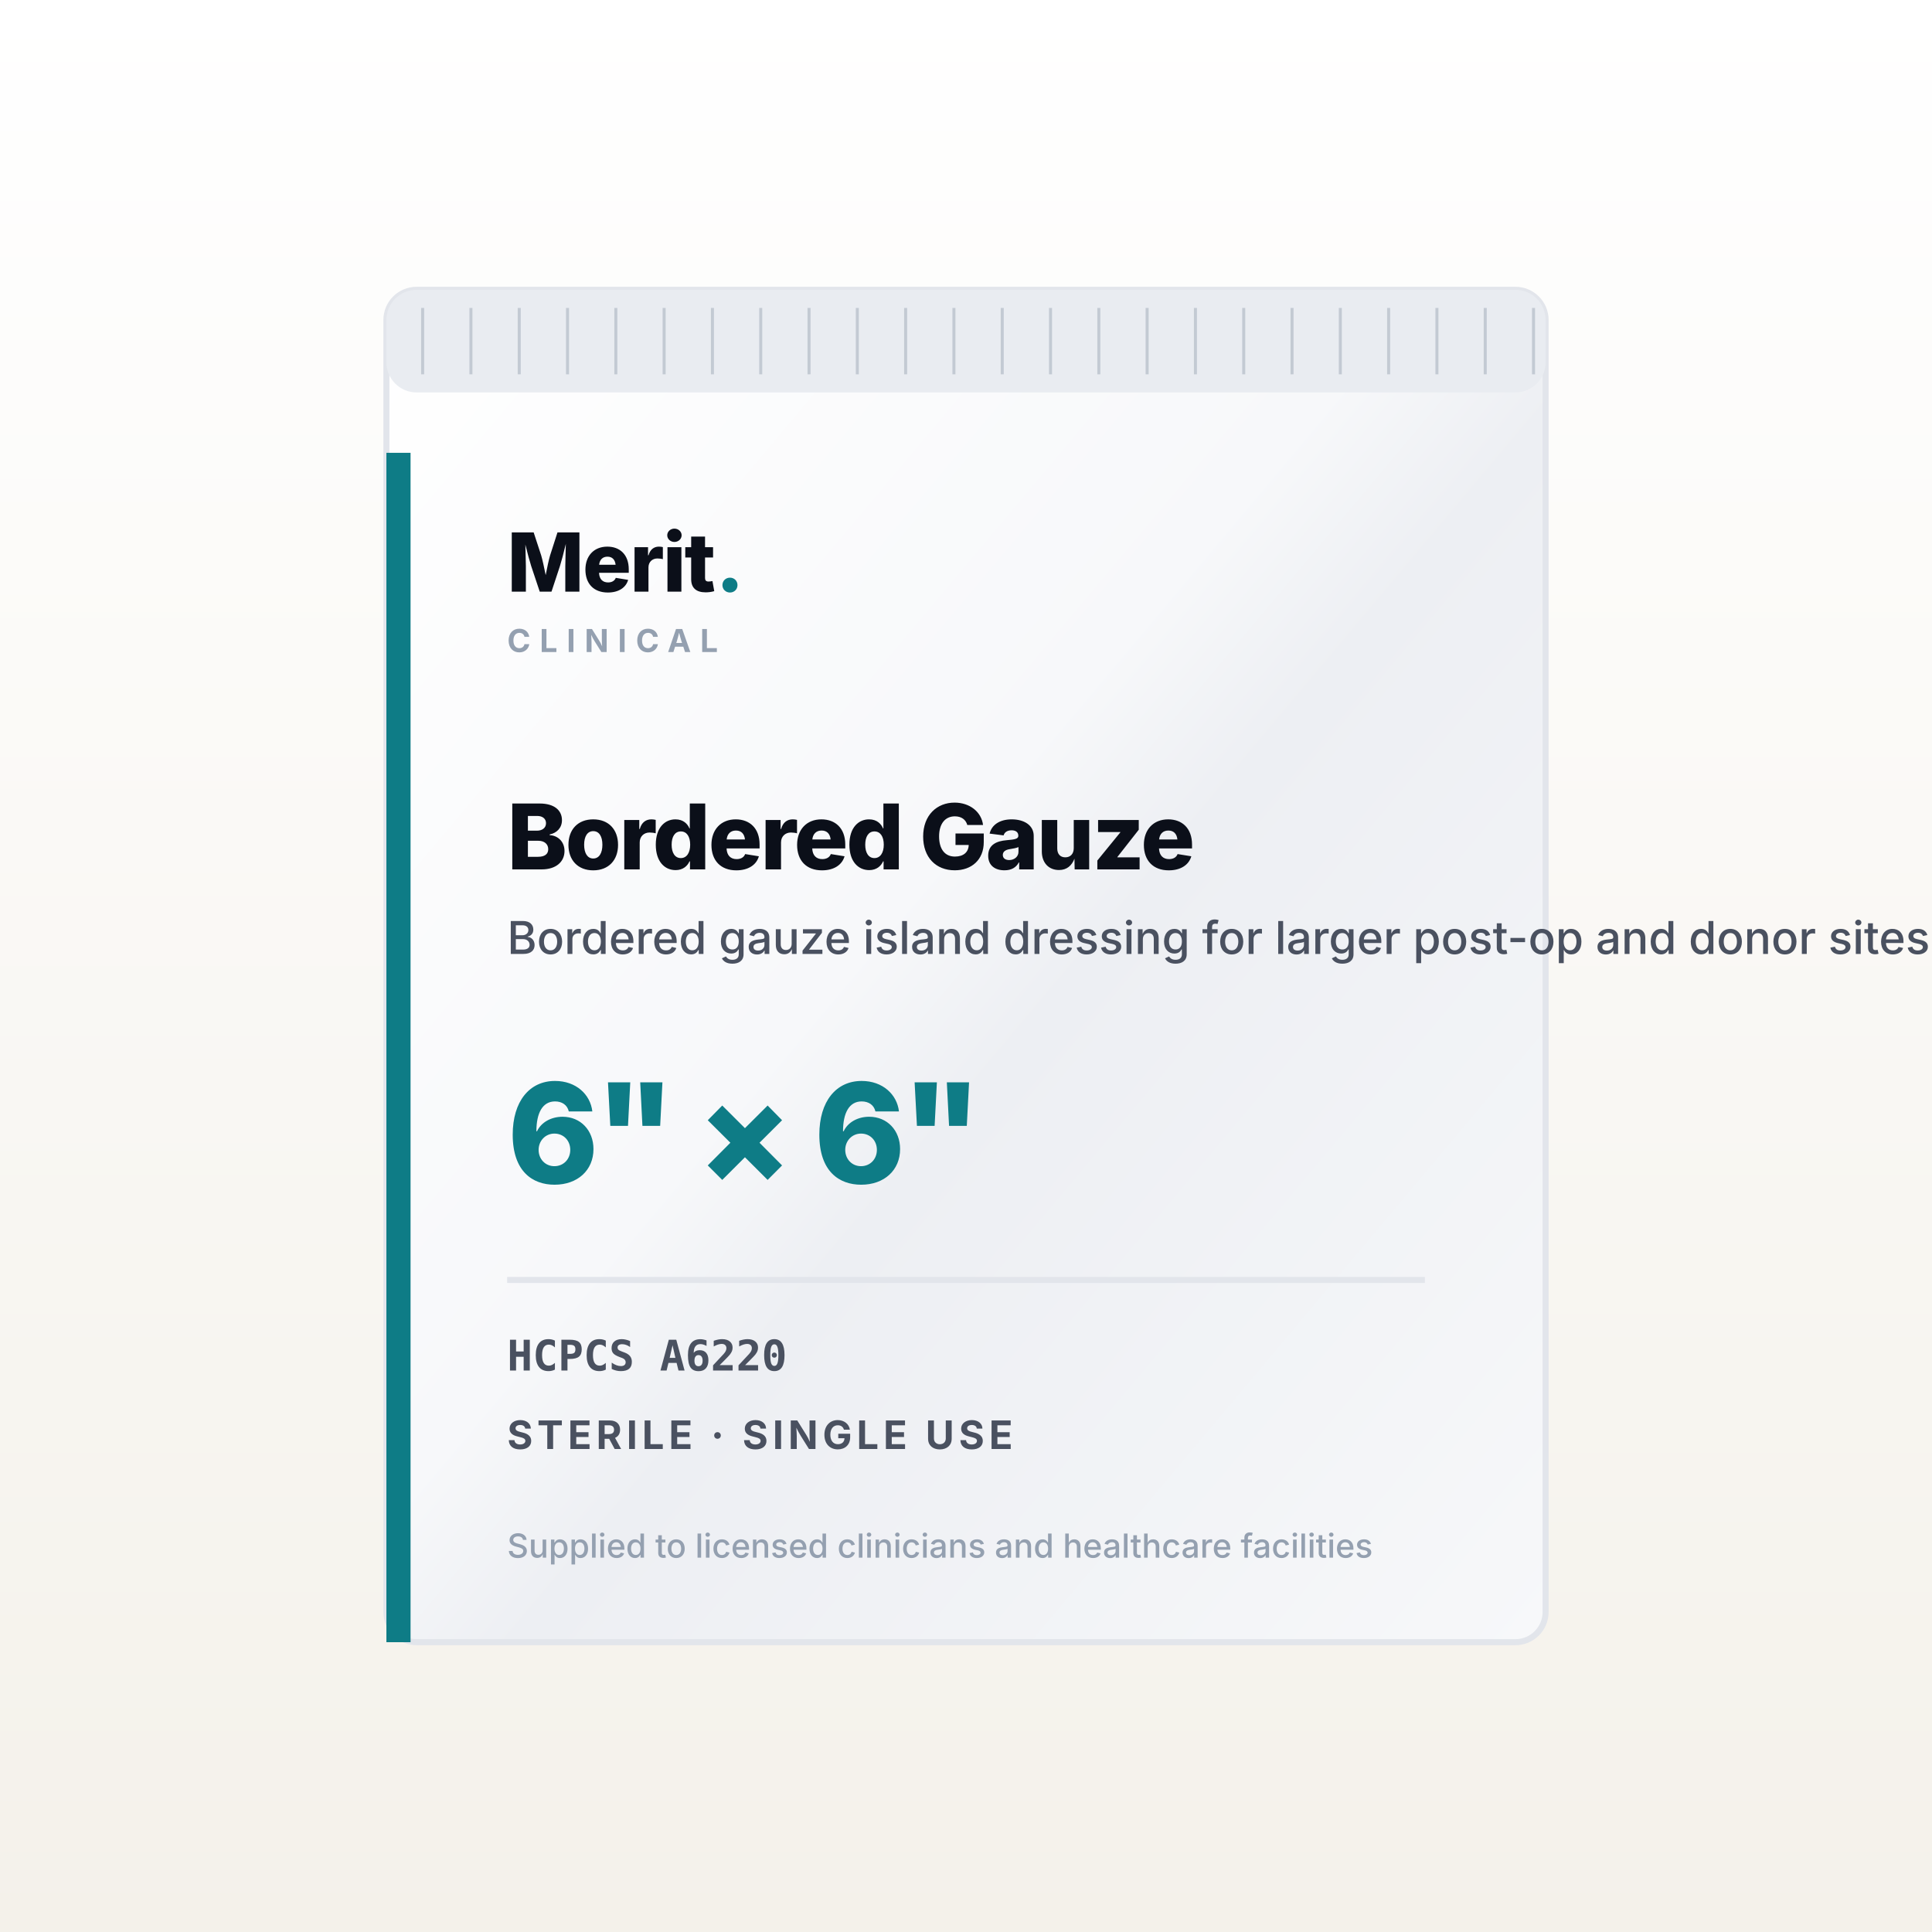
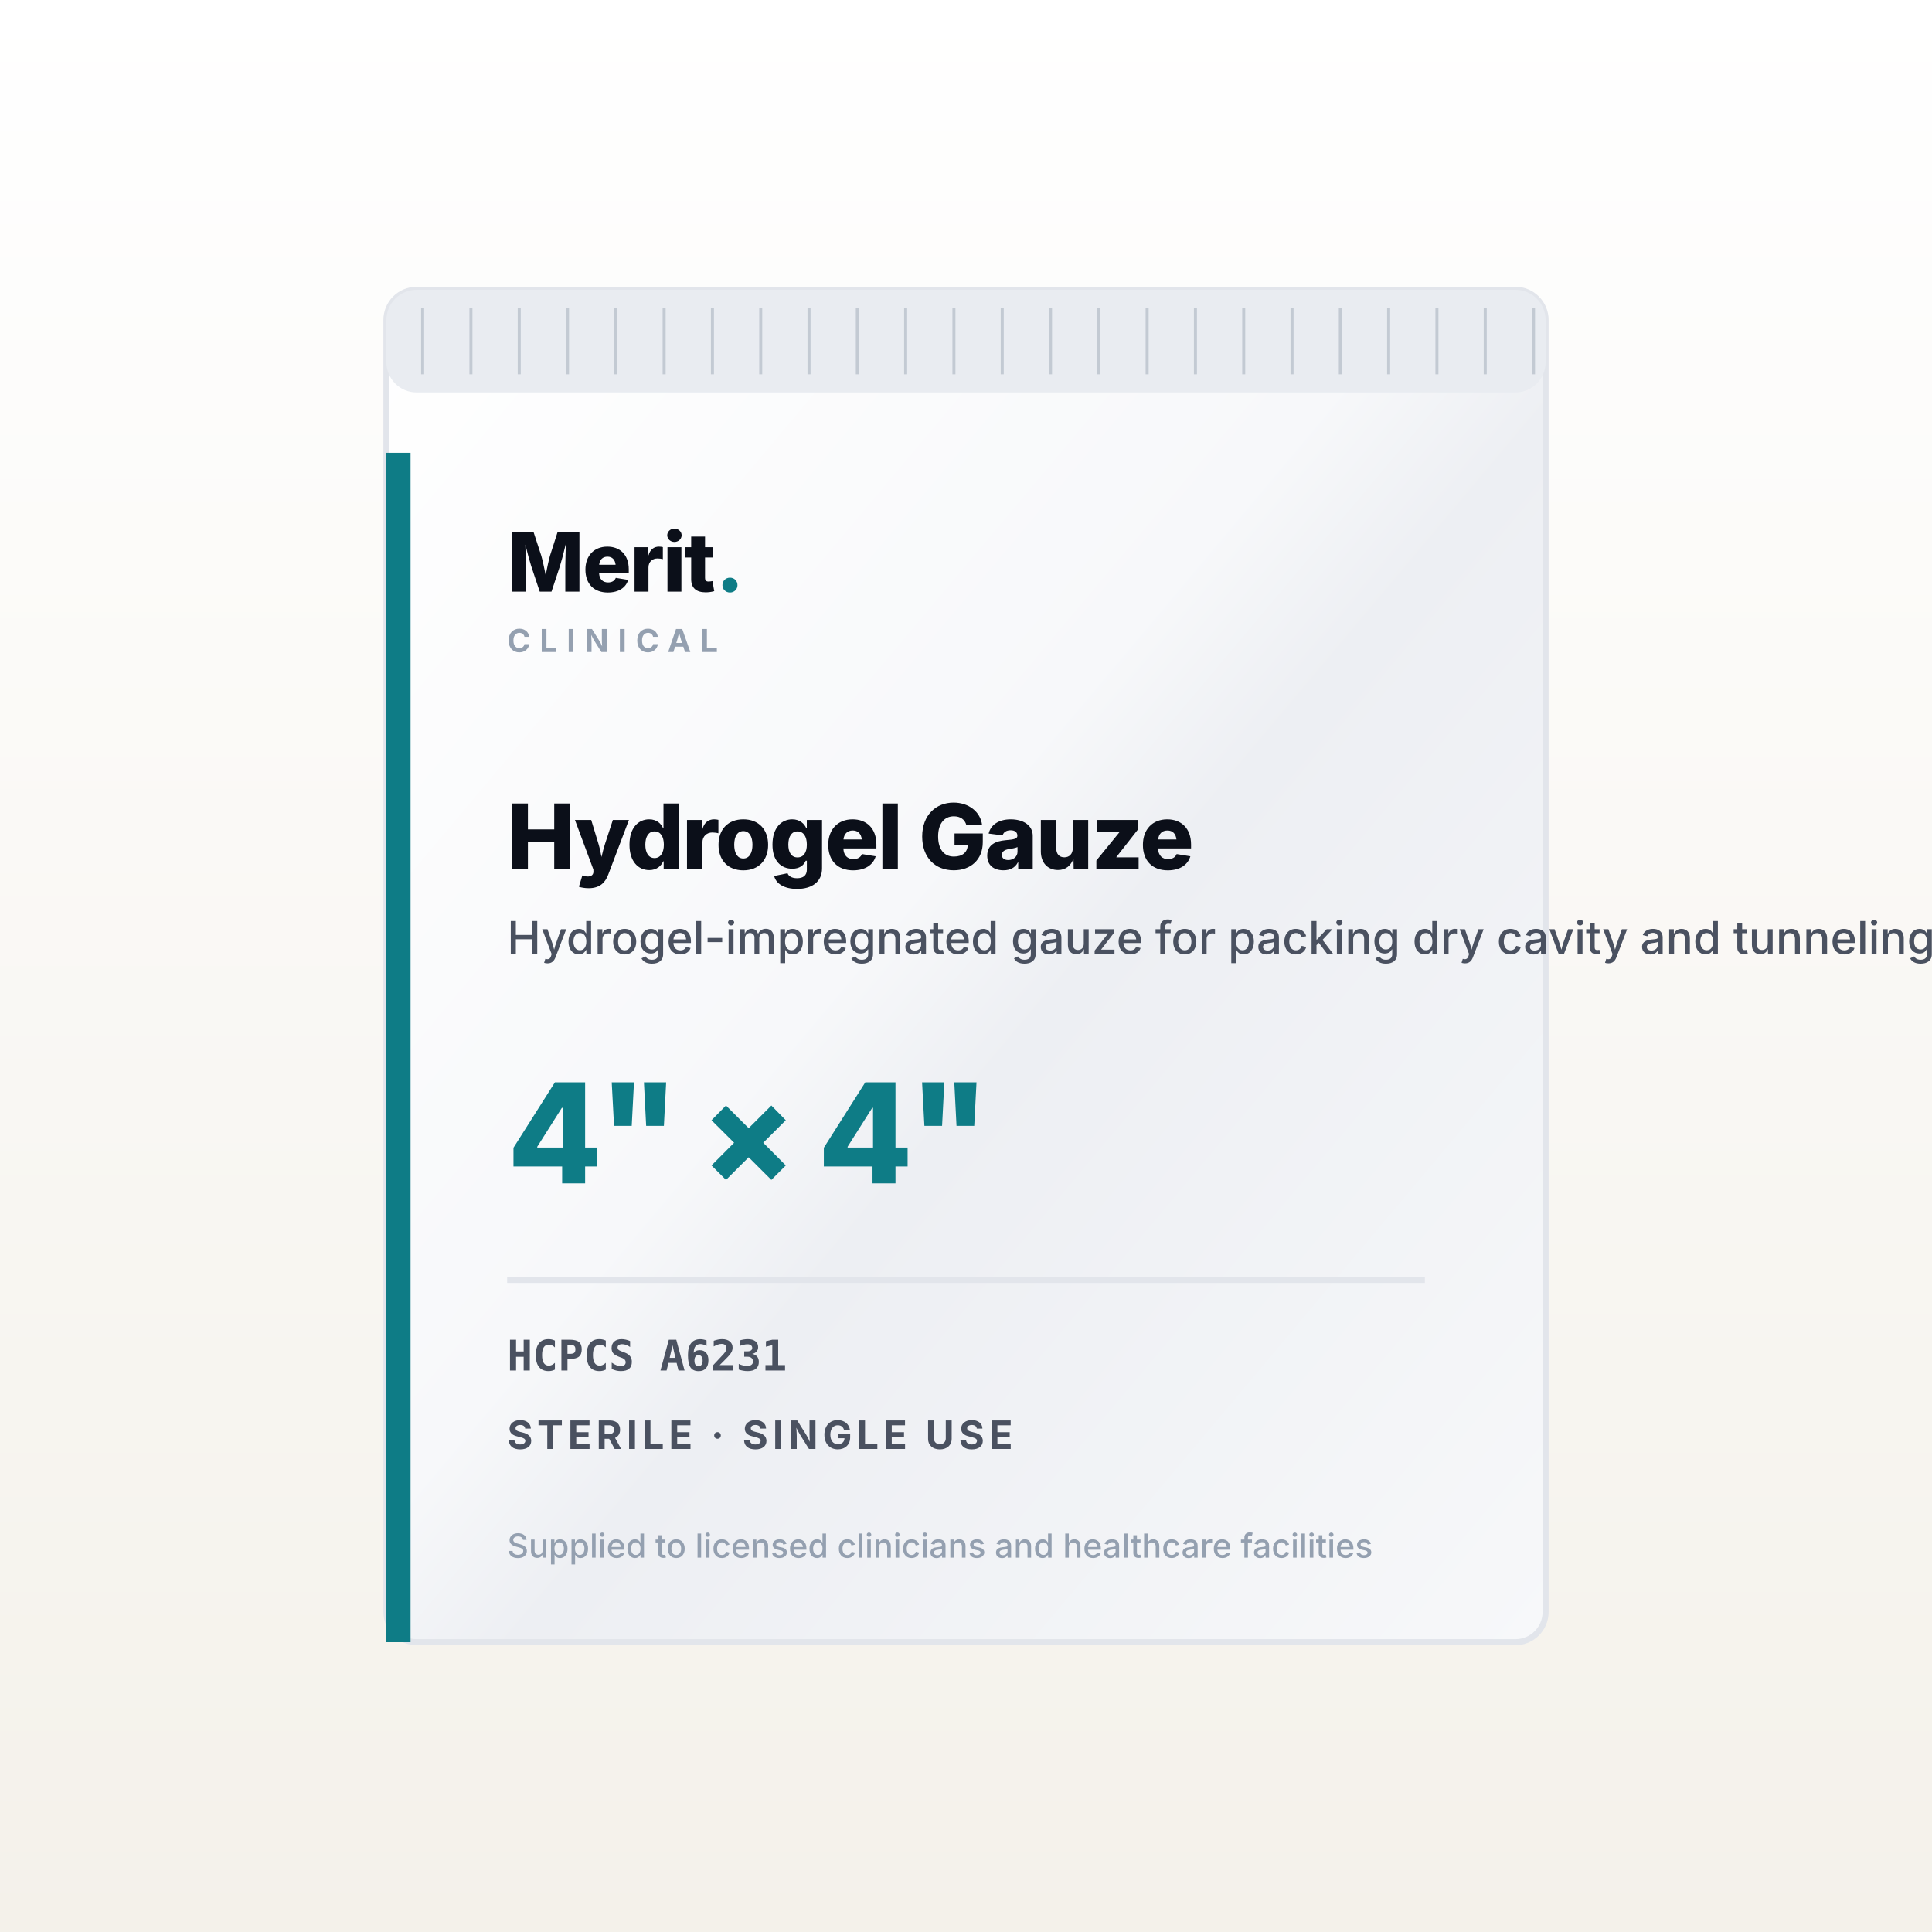
- <svg xmlns="http://www.w3.org/2000/svg" viewBox="0 0 640 640" width="640" height="640" role="img" aria-label="Bordered Gauze">
+ <svg xmlns="http://www.w3.org/2000/svg" viewBox="0 0 640 640" width="640" height="640" role="img" aria-label="Hydrogel Gauze">
  <defs>
    <linearGradient id="bg" x1="0" y1="0" x2="0" y2="1">
      <stop offset="0" stop-color="#FFFFFF" />
      <stop offset="1" stop-color="#F4F1EA" />
    </linearGradient>
    <linearGradient id="foil" x1="0" y1="0" x2="1" y2="1">
      <stop offset="0" stop-color="#FFFFFF" />
      <stop offset="0.45" stop-color="#F7F8FA" />
      <stop offset="0.55" stop-color="#EDEFF3" />
      <stop offset="1" stop-color="#F7F8FA" />
    </linearGradient>
  </defs>
  <rect width="640" height="640" fill="url(#bg)" />
  <g>
    <rect x="128" y="96" width="384" height="448" rx="10" fill="url(#foil)" stroke="#E2E5EB" stroke-width="2" />
    <rect x="128" y="96" width="384" height="34" rx="10" fill="#E9ECF1" />
    <g stroke="#94A0B0" stroke-width="1" opacity="0.45">
      <line x1="140" y1="102" x2="140" y2="124" />
      <line x1="156" y1="102" x2="156" y2="124" />
      <line x1="172" y1="102" x2="172" y2="124" />
      <line x1="188" y1="102" x2="188" y2="124" />
      <line x1="204" y1="102" x2="204" y2="124" />
      <line x1="220" y1="102" x2="220" y2="124" />
      <line x1="236" y1="102" x2="236" y2="124" />
      <line x1="252" y1="102" x2="252" y2="124" />
      <line x1="268" y1="102" x2="268" y2="124" />
      <line x1="284" y1="102" x2="284" y2="124" />
      <line x1="300" y1="102" x2="300" y2="124" />
      <line x1="316" y1="102" x2="316" y2="124" />
      <line x1="332" y1="102" x2="332" y2="124" />
      <line x1="348" y1="102" x2="348" y2="124" />
      <line x1="364" y1="102" x2="364" y2="124" />
      <line x1="380" y1="102" x2="380" y2="124" />
      <line x1="396" y1="102" x2="396" y2="124" />
      <line x1="412" y1="102" x2="412" y2="124" />
      <line x1="428" y1="102" x2="428" y2="124" />
      <line x1="444" y1="102" x2="444" y2="124" />
      <line x1="460" y1="102" x2="460" y2="124" />
      <line x1="476" y1="102" x2="476" y2="124" />
      <line x1="492" y1="102" x2="492" y2="124" />
      <line x1="508" y1="102" x2="508" y2="124" />
    </g>
    <rect x="128" y="150" width="8" height="394" fill="#0E7C86" />
  </g>
  <text x="168" y="196" font-family="Inter, system-ui, sans-serif" font-size="27" font-weight="800" fill="#0B0F19" letter-spacing="-0.5">Merit<tspan fill="#0E7C86">.</tspan>
  </text>
  <text x="168" y="216" font-family="Inter, system-ui, sans-serif" font-size="10.5" font-weight="700" fill="#94A0B0" letter-spacing="3">CLINICAL</text>
-   <text x="168" y="288" font-family="Inter, system-ui, sans-serif" font-size="30" font-weight="800" fill="#0B0F19" letter-spacing="-0.7">Bordered Gauze</text>
-   <text x="168" y="316" font-family="Inter, system-ui, sans-serif" font-size="15" font-weight="500" fill="#4A5160">Bordered gauze island dressing for larger post-op and donor sites</text>
-   <text x="168" y="392" font-family="Inter, system-ui, sans-serif" font-size="46" font-weight="800" fill="#0E7C86" letter-spacing="-1.5">6" × 6"</text>
+   <text x="168" y="288" font-family="Inter, system-ui, sans-serif" font-size="30" font-weight="800" fill="#0B0F19" letter-spacing="-0.7">Hydrogel Gauze</text>
+   <text x="168" y="316" font-family="Inter, system-ui, sans-serif" font-size="15" font-weight="500" fill="#4A5160">Hydrogel-impregnated gauze for packing dry cavity and tunneling wounds</text>
+   <text x="168" y="392" font-family="Inter, system-ui, sans-serif" font-size="46" font-weight="800" fill="#0E7C86" letter-spacing="-1.5">4" × 4"</text>
  <line x1="168" y1="424" x2="472" y2="424" stroke="#E2E5EB" stroke-width="2" />
-   <text x="168" y="454" font-family="ui-monospace, monospace" font-size="14" font-weight="600" fill="#4A5160">HCPCS A6220</text>
+   <text x="168" y="454" font-family="ui-monospace, monospace" font-size="14" font-weight="600" fill="#4A5160">HCPCS A6231</text>
  <text x="168" y="480" font-family="Inter, system-ui, sans-serif" font-size="13" font-weight="700" fill="#4A5160" letter-spacing="1.5">STERILE · SINGLE USE</text>
  <text x="168" y="516" font-family="Inter, system-ui, sans-serif" font-size="11" font-weight="500" fill="#94A0B0">Supplied to licensed clinicians and healthcare facilities</text>
</svg>
